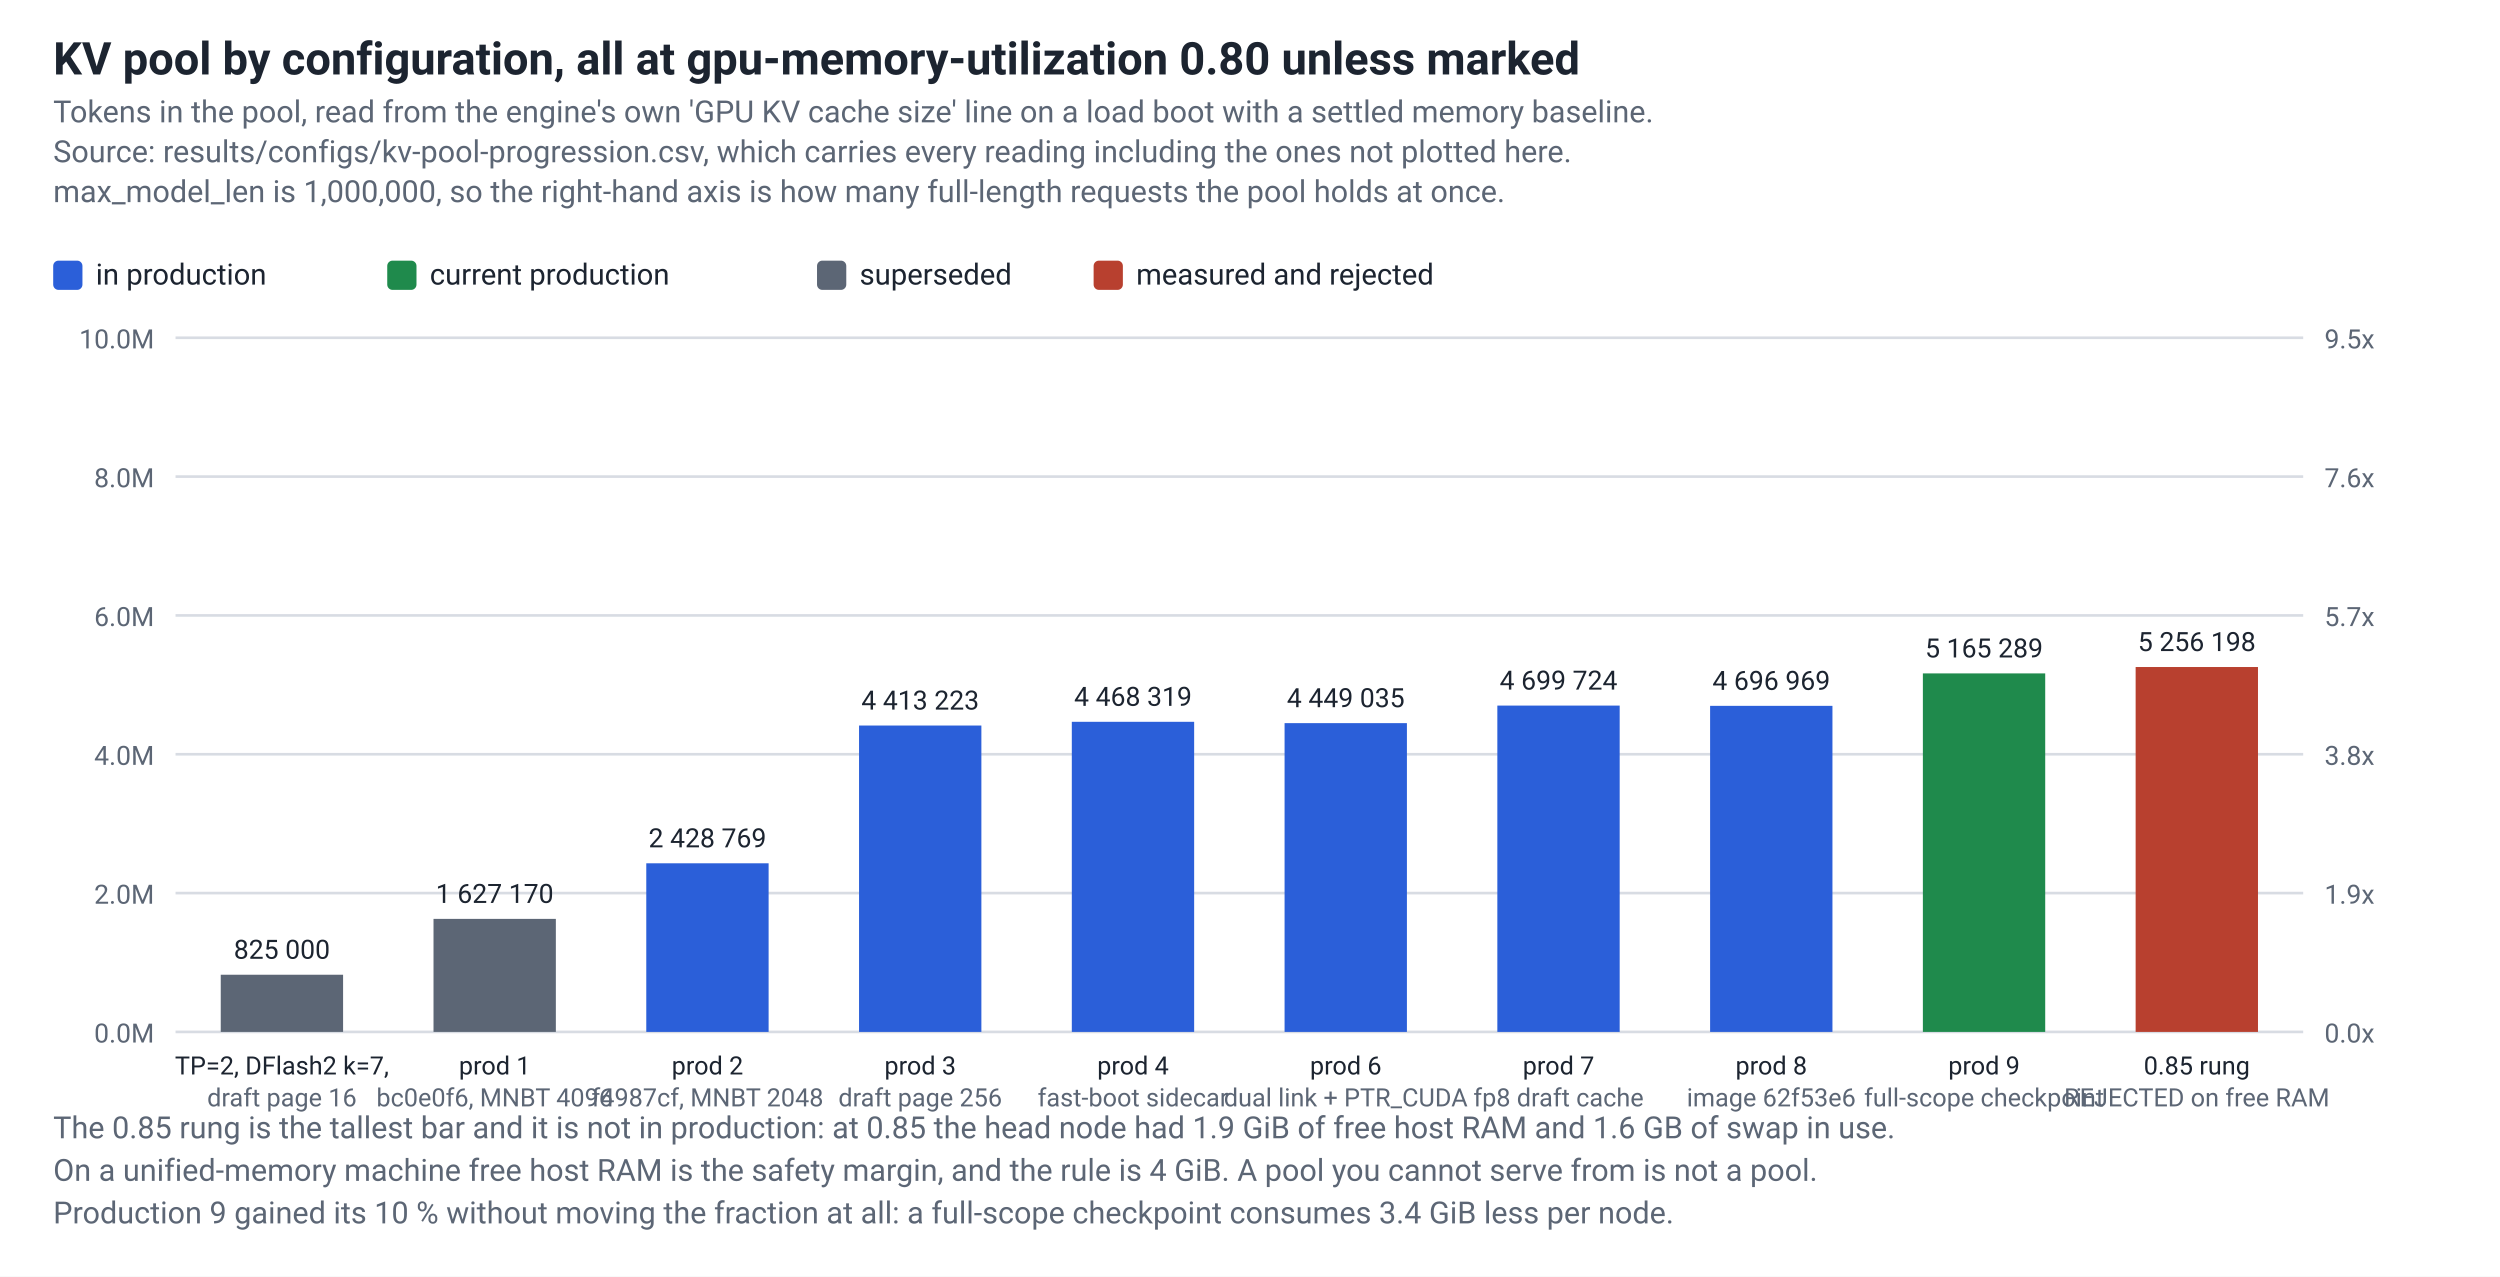
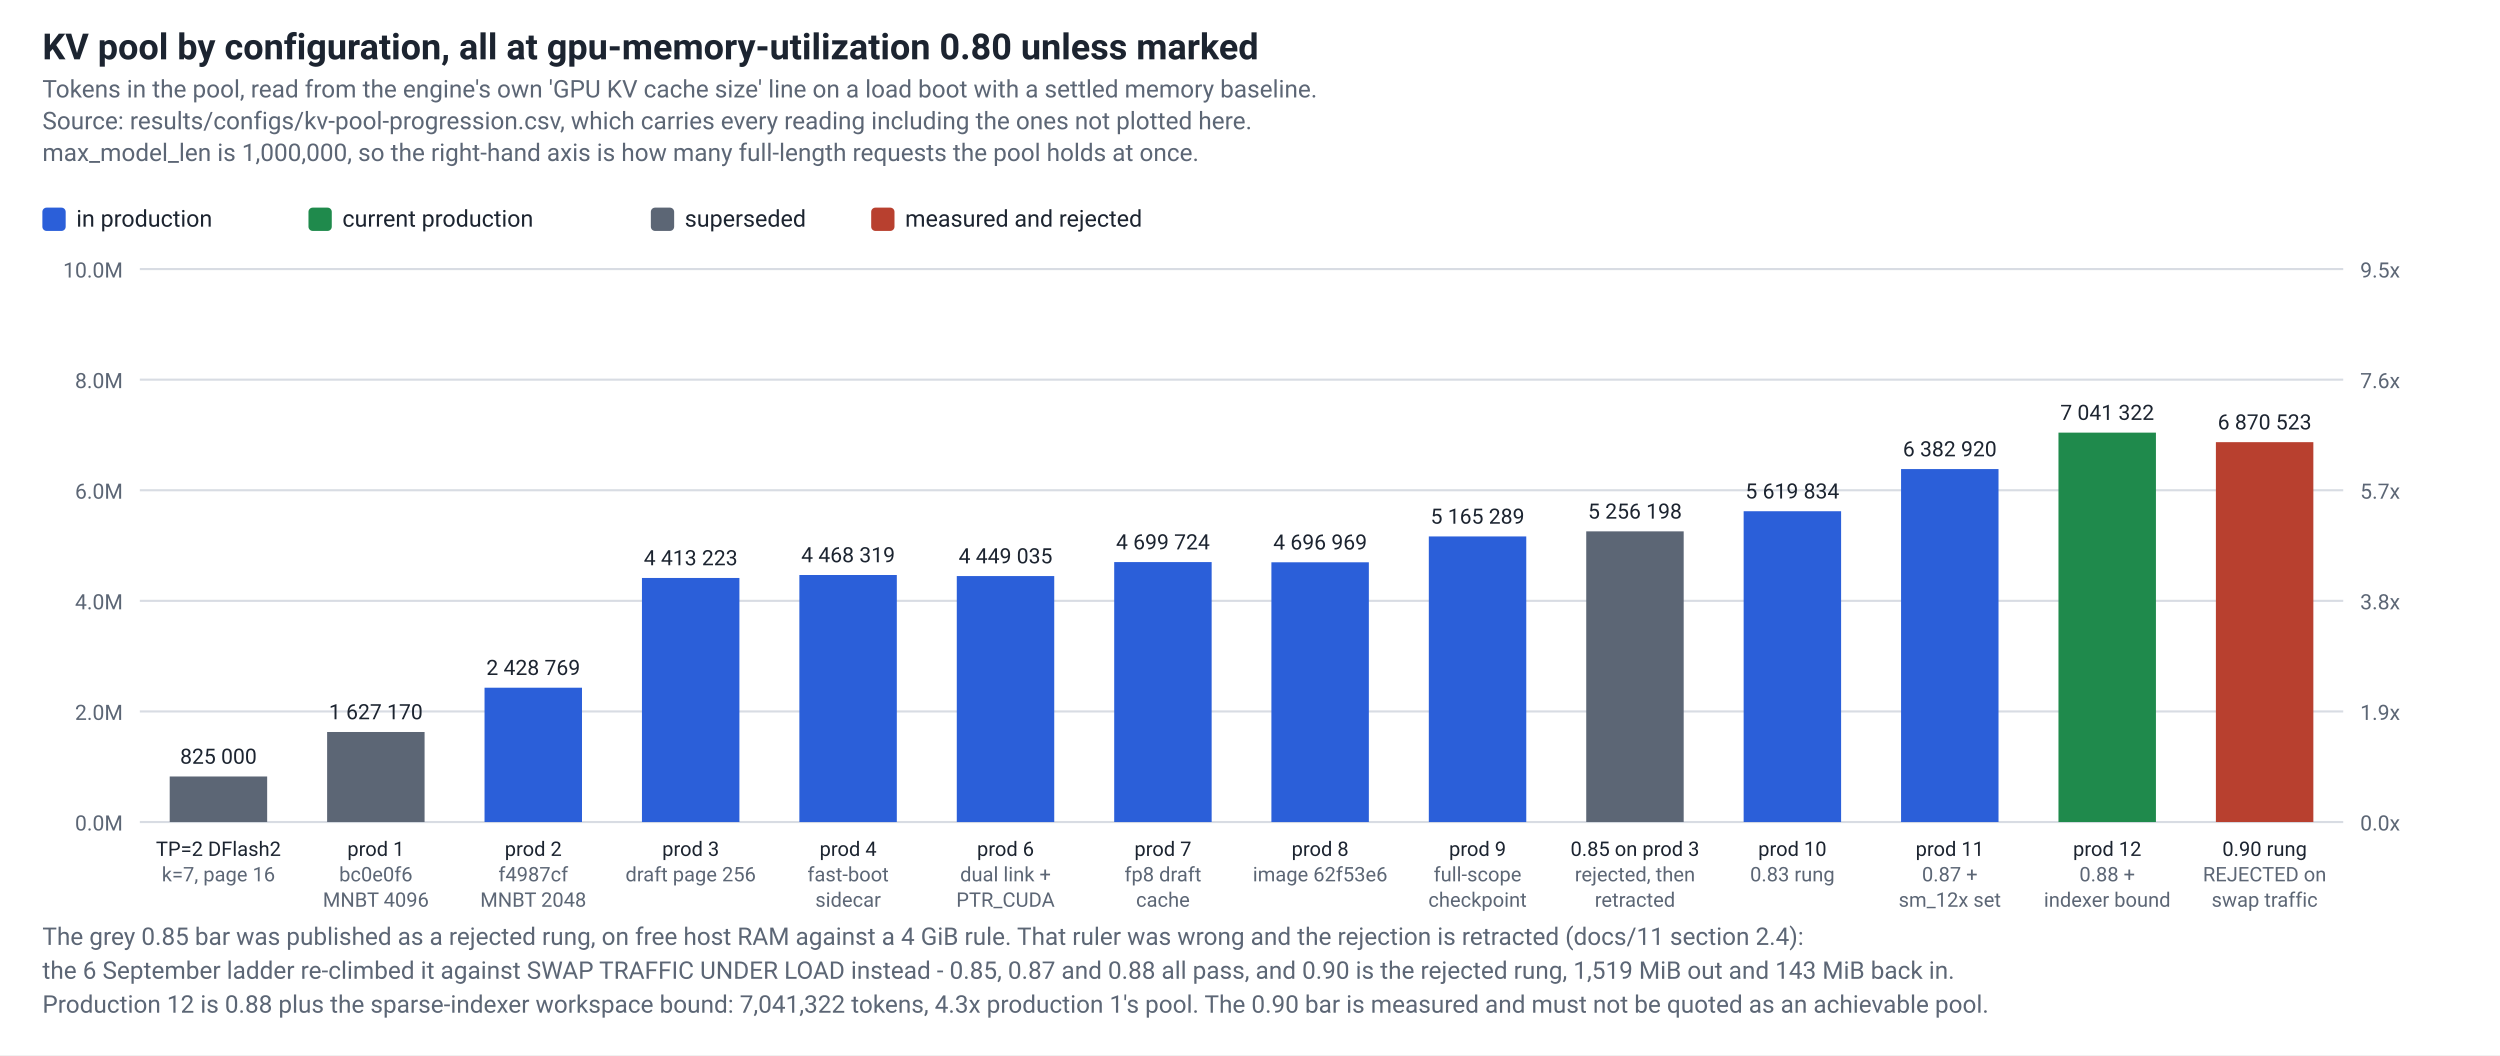
- <svg xmlns="http://www.w3.org/2000/svg" width="940" height="480" viewBox="0 0 940 480" font-family="system-ui,-apple-system,Segoe UI,Roboto,sans-serif">
-   <rect width="940" height="480" fill="#ffffff" />
+ <svg xmlns="http://www.w3.org/2000/svg" width="1180" height="498" viewBox="0 0 1180 498" font-family="system-ui,-apple-system,Segoe UI,Roboto,sans-serif">
+   <rect width="1180" height="498" fill="#ffffff" />
  <text x="20.0" y="28.0" font-size="17" fill="#1c2430" text-anchor="start" font-weight="600">KV pool by configuration, all at gpu-memory-utilization 0.80 unless marked</text>
  <text x="20.0" y="46.0" font-size="11.5" fill="#5c6675" text-anchor="start">Tokens in the pool, read from the engine's own 'GPU KV cache size' line on a load boot with a settled memory baseline.</text>
  <text x="20.0" y="61.0" font-size="11.5" fill="#5c6675" text-anchor="start">Source: results/configs/kv-pool-progression.csv, which carries every reading including the ones not plotted here.</text>
  <text x="20.0" y="76.0" font-size="11.5" fill="#5c6675" text-anchor="start">max_model_len is 1,000,000, so the right-hand axis is how many full-length requests the pool holds at once.</text>
  <rect x="20.0" y="98.0" width="11.0" height="11.0" rx="2" fill="#2b5fd9" />
  <text x="36.0" y="107.0" font-size="11" fill="#1c2430" text-anchor="start">in production</text>
  <rect x="145.6" y="98.0" width="11.0" height="11.0" rx="2" fill="#1f8a4c" />
  <text x="161.6" y="107.0" font-size="11" fill="#1c2430" text-anchor="start">current production</text>
  <rect x="307.2" y="98.0" width="11.0" height="11.0" rx="2" fill="#5c6675" />
  <text x="323.2" y="107.0" font-size="11" fill="#1c2430" text-anchor="start">superseded</text>
  <rect x="411.2" y="98.0" width="11.0" height="11.0" rx="2" fill="#b8402f" />
  <text x="427.2" y="107.0" font-size="11" fill="#1c2430" text-anchor="start">measured and rejected</text>
-   <line x1="66.0" y1="388.0" x2="866.0" y2="388.0" stroke="#d8dce3" />
+   <line x1="66.0" y1="388.0" x2="1106.0" y2="388.0" stroke="#d8dce3" />
  <text x="58.0" y="392.0" font-size="10" fill="#5c6675" text-anchor="end">0.0M</text>
-   <text x="874.0" y="392.0" font-size="10" fill="#5c6675" text-anchor="start">0.0x</text>
-   <line x1="66.0" y1="335.8" x2="866.0" y2="335.8" stroke="#d8dce3" />
+   <text x="1114.0" y="392.0" font-size="10" fill="#5c6675" text-anchor="start">0.0x</text>
+   <line x1="66.0" y1="335.8" x2="1106.0" y2="335.8" stroke="#d8dce3" />
  <text x="58.0" y="339.8" font-size="10" fill="#5c6675" text-anchor="end">2.0M</text>
-   <text x="874.0" y="339.8" font-size="10" fill="#5c6675" text-anchor="start">1.9x</text>
-   <line x1="66.0" y1="283.6" x2="866.0" y2="283.6" stroke="#d8dce3" />
+   <text x="1114.0" y="339.8" font-size="10" fill="#5c6675" text-anchor="start">1.9x</text>
+   <line x1="66.0" y1="283.6" x2="1106.0" y2="283.6" stroke="#d8dce3" />
  <text x="58.0" y="287.6" font-size="10" fill="#5c6675" text-anchor="end">4.0M</text>
-   <text x="874.0" y="287.6" font-size="10" fill="#5c6675" text-anchor="start">3.8x</text>
-   <line x1="66.0" y1="231.4" x2="866.0" y2="231.4" stroke="#d8dce3" />
+   <text x="1114.0" y="287.6" font-size="10" fill="#5c6675" text-anchor="start">3.8x</text>
+   <line x1="66.0" y1="231.4" x2="1106.0" y2="231.4" stroke="#d8dce3" />
  <text x="58.0" y="235.4" font-size="10" fill="#5c6675" text-anchor="end">6.0M</text>
-   <text x="874.0" y="235.4" font-size="10" fill="#5c6675" text-anchor="start">5.7x</text>
-   <line x1="66.0" y1="179.2" x2="866.0" y2="179.2" stroke="#d8dce3" />
+   <text x="1114.0" y="235.4" font-size="10" fill="#5c6675" text-anchor="start">5.7x</text>
+   <line x1="66.0" y1="179.2" x2="1106.0" y2="179.2" stroke="#d8dce3" />
  <text x="58.0" y="183.2" font-size="10" fill="#5c6675" text-anchor="end">8.0M</text>
-   <text x="874.0" y="183.2" font-size="10" fill="#5c6675" text-anchor="start">7.6x</text>
-   <line x1="66.0" y1="127.0" x2="866.0" y2="127.0" stroke="#d8dce3" />
+   <text x="1114.0" y="183.2" font-size="10" fill="#5c6675" text-anchor="start">7.6x</text>
+   <line x1="66.0" y1="127.0" x2="1106.0" y2="127.0" stroke="#d8dce3" />
  <text x="58.0" y="131.0" font-size="10" fill="#5c6675" text-anchor="end">10.0M</text>
-   <text x="874.0" y="131.0" font-size="10" fill="#5c6675" text-anchor="start">9.5x</text>
-   <rect x="83.0" y="366.5" width="46.0" height="21.5" rx="0" fill="#5c6675" />
-   <text x="106.0" y="360.5" font-size="10" fill="#1c2430" text-anchor="middle">825 000</text>
-   <text x="106.0" y="404.0" font-size="9.5" fill="#1c2430" text-anchor="middle">TP=2, DFlash2 k=7,</text>
-   <text x="106.0" y="416.0" font-size="9.5" fill="#5c6675" text-anchor="middle">draft page 16</text>
-   <rect x="163.0" y="345.5" width="46.0" height="42.5" rx="0" fill="#5c6675" />
-   <text x="186.0" y="339.5" font-size="10" fill="#1c2430" text-anchor="middle">1 627 170</text>
-   <text x="186.0" y="404.0" font-size="9.5" fill="#1c2430" text-anchor="middle">prod 1</text>
-   <text x="186.0" y="416.0" font-size="9.5" fill="#5c6675" text-anchor="middle">bc0e0f6, MNBT 4096</text>
-   <rect x="243.0" y="324.6" width="46.0" height="63.4" rx="0" fill="#2b5fd9" />
-   <text x="266.0" y="318.6" font-size="10" fill="#1c2430" text-anchor="middle">2 428 769</text>
-   <text x="266.0" y="404.0" font-size="9.5" fill="#1c2430" text-anchor="middle">prod 2</text>
-   <text x="266.0" y="416.0" font-size="9.5" fill="#5c6675" text-anchor="middle">f4987cf, MNBT 2048</text>
-   <rect x="323.0" y="272.8" width="46.0" height="115.2" rx="0" fill="#2b5fd9" />
-   <text x="346.0" y="266.8" font-size="10" fill="#1c2430" text-anchor="middle">4 413 223</text>
-   <text x="346.0" y="404.0" font-size="9.5" fill="#1c2430" text-anchor="middle">prod 3</text>
-   <text x="346.0" y="416.0" font-size="9.5" fill="#5c6675" text-anchor="middle">draft page 256</text>
-   <rect x="403.0" y="271.4" width="46.0" height="116.6" rx="0" fill="#2b5fd9" />
-   <text x="426.0" y="265.4" font-size="10" fill="#1c2430" text-anchor="middle">4 468 319</text>
-   <text x="426.0" y="404.0" font-size="9.5" fill="#1c2430" text-anchor="middle">prod 4</text>
-   <text x="426.0" y="416.0" font-size="9.5" fill="#5c6675" text-anchor="middle">fast-boot sidecar</text>
-   <rect x="483.0" y="271.9" width="46.0" height="116.1" rx="0" fill="#2b5fd9" />
-   <text x="506.0" y="265.9" font-size="10" fill="#1c2430" text-anchor="middle">4 449 035</text>
-   <text x="506.0" y="404.0" font-size="9.5" fill="#1c2430" text-anchor="middle">prod 6</text>
-   <text x="506.0" y="416.0" font-size="9.5" fill="#5c6675" text-anchor="middle">dual link + PTR_CUDA</text>
-   <rect x="563.0" y="265.3" width="46.0" height="122.7" rx="0" fill="#2b5fd9" />
-   <text x="586.0" y="259.3" font-size="10" fill="#1c2430" text-anchor="middle">4 699 724</text>
-   <text x="586.0" y="404.0" font-size="9.5" fill="#1c2430" text-anchor="middle">prod 7</text>
-   <text x="586.0" y="416.0" font-size="9.5" fill="#5c6675" text-anchor="middle">fp8 draft cache</text>
-   <rect x="643.0" y="265.4" width="46.0" height="122.6" rx="0" fill="#2b5fd9" />
-   <text x="666.0" y="259.4" font-size="10" fill="#1c2430" text-anchor="middle">4 696 969</text>
-   <text x="666.0" y="404.0" font-size="9.5" fill="#1c2430" text-anchor="middle">prod 8</text>
-   <text x="666.0" y="416.0" font-size="9.5" fill="#5c6675" text-anchor="middle">image 62f53e6</text>
-   <rect x="723.0" y="253.2" width="46.0" height="134.8" rx="0" fill="#1f8a4c" />
-   <text x="746.0" y="247.2" font-size="10" fill="#1c2430" text-anchor="middle">5 165 289</text>
-   <text x="746.0" y="404.0" font-size="9.5" fill="#1c2430" text-anchor="middle">prod 9</text>
-   <text x="746.0" y="416.0" font-size="9.5" fill="#5c6675" text-anchor="middle">full-scope checkpoint</text>
-   <rect x="803.0" y="250.8" width="46.0" height="137.2" rx="0" fill="#b8402f" />
-   <text x="826.0" y="244.8" font-size="10" fill="#1c2430" text-anchor="middle">5 256 198</text>
-   <text x="826.0" y="404.0" font-size="9.5" fill="#1c2430" text-anchor="middle">0.85 rung</text>
-   <text x="826.0" y="416.0" font-size="9.5" fill="#5c6675" text-anchor="middle">REJECTED on free RAM</text>
-   <text x="20.0" y="428.0" font-size="11.5" fill="#5c6675" text-anchor="start">The 0.85 rung is the tallest bar and it is not in production: at 0.85 the head node had 1.9 GiB of free host RAM and 1.6 GB of swap in use.</text>
-   <text x="20.0" y="444.0" font-size="11.5" fill="#5c6675" text-anchor="start">On a unified-memory machine free host RAM is the safety margin, and the rule is 4 GiB. A pool you cannot serve from is not a pool.</text>
-   <text x="20.0" y="460.0" font-size="11.5" fill="#5c6675" text-anchor="start">Production 9 gained its 10 % without moving the fraction at all: a full-scope checkpoint consumes 3.4 GiB less per node.</text>
+   <text x="1114.0" y="131.0" font-size="10" fill="#5c6675" text-anchor="start">9.5x</text>
+   <rect x="80.1" y="366.5" width="46.0" height="21.5" rx="0" fill="#5c6675" />
+   <text x="103.1" y="360.5" font-size="10" fill="#1c2430" text-anchor="middle">825 000</text>
+   <text x="103.1" y="404.0" font-size="9.5" fill="#1c2430" text-anchor="middle">TP=2 DFlash2</text>
+   <text x="103.1" y="416.0" font-size="9.5" fill="#5c6675" text-anchor="middle">k=7, page 16</text>
+   <rect x="154.4" y="345.5" width="46.0" height="42.5" rx="0" fill="#5c6675" />
+   <text x="177.4" y="339.5" font-size="10" fill="#1c2430" text-anchor="middle">1 627 170</text>
+   <text x="177.4" y="404.0" font-size="9.5" fill="#1c2430" text-anchor="middle">prod 1</text>
+   <text x="177.4" y="416.0" font-size="9.5" fill="#5c6675" text-anchor="middle">bc0e0f6</text>
+   <text x="177.4" y="428.0" font-size="9.5" fill="#5c6675" text-anchor="middle">MNBT 4096</text>
+   <rect x="228.7" y="324.6" width="46.0" height="63.4" rx="0" fill="#2b5fd9" />
+   <text x="251.7" y="318.6" font-size="10" fill="#1c2430" text-anchor="middle">2 428 769</text>
+   <text x="251.7" y="404.0" font-size="9.5" fill="#1c2430" text-anchor="middle">prod 2</text>
+   <text x="251.7" y="416.0" font-size="9.5" fill="#5c6675" text-anchor="middle">f4987cf</text>
+   <text x="251.7" y="428.0" font-size="9.5" fill="#5c6675" text-anchor="middle">MNBT 2048</text>
+   <rect x="303.0" y="272.8" width="46.0" height="115.2" rx="0" fill="#2b5fd9" />
+   <text x="326.0" y="266.8" font-size="10" fill="#1c2430" text-anchor="middle">4 413 223</text>
+   <text x="326.0" y="404.0" font-size="9.5" fill="#1c2430" text-anchor="middle">prod 3</text>
+   <text x="326.0" y="416.0" font-size="9.5" fill="#5c6675" text-anchor="middle">draft page 256</text>
+   <rect x="377.3" y="271.4" width="46.0" height="116.6" rx="0" fill="#2b5fd9" />
+   <text x="400.3" y="265.4" font-size="10" fill="#1c2430" text-anchor="middle">4 468 319</text>
+   <text x="400.3" y="404.0" font-size="9.5" fill="#1c2430" text-anchor="middle">prod 4</text>
+   <text x="400.3" y="416.0" font-size="9.5" fill="#5c6675" text-anchor="middle">fast-boot</text>
+   <text x="400.3" y="428.0" font-size="9.5" fill="#5c6675" text-anchor="middle">sidecar</text>
+   <rect x="451.6" y="271.9" width="46.0" height="116.1" rx="0" fill="#2b5fd9" />
+   <text x="474.6" y="265.9" font-size="10" fill="#1c2430" text-anchor="middle">4 449 035</text>
+   <text x="474.6" y="404.0" font-size="9.5" fill="#1c2430" text-anchor="middle">prod 6</text>
+   <text x="474.6" y="416.0" font-size="9.5" fill="#5c6675" text-anchor="middle">dual link +</text>
+   <text x="474.6" y="428.0" font-size="9.5" fill="#5c6675" text-anchor="middle">PTR_CUDA</text>
+   <rect x="525.9" y="265.3" width="46.0" height="122.7" rx="0" fill="#2b5fd9" />
+   <text x="548.9" y="259.3" font-size="10" fill="#1c2430" text-anchor="middle">4 699 724</text>
+   <text x="548.9" y="404.0" font-size="9.5" fill="#1c2430" text-anchor="middle">prod 7</text>
+   <text x="548.9" y="416.0" font-size="9.5" fill="#5c6675" text-anchor="middle">fp8 draft</text>
+   <text x="548.9" y="428.0" font-size="9.5" fill="#5c6675" text-anchor="middle">cache</text>
+   <rect x="600.1" y="265.4" width="46.0" height="122.6" rx="0" fill="#2b5fd9" />
+   <text x="623.1" y="259.4" font-size="10" fill="#1c2430" text-anchor="middle">4 696 969</text>
+   <text x="623.1" y="404.0" font-size="9.5" fill="#1c2430" text-anchor="middle">prod 8</text>
+   <text x="623.1" y="416.0" font-size="9.5" fill="#5c6675" text-anchor="middle">image 62f53e6</text>
+   <rect x="674.4" y="253.2" width="46.0" height="134.8" rx="0" fill="#2b5fd9" />
+   <text x="697.4" y="247.2" font-size="10" fill="#1c2430" text-anchor="middle">5 165 289</text>
+   <text x="697.4" y="404.0" font-size="9.5" fill="#1c2430" text-anchor="middle">prod 9</text>
+   <text x="697.4" y="416.0" font-size="9.5" fill="#5c6675" text-anchor="middle">full-scope</text>
+   <text x="697.4" y="428.0" font-size="9.5" fill="#5c6675" text-anchor="middle">checkpoint</text>
+   <rect x="748.7" y="250.8" width="46.0" height="137.2" rx="0" fill="#5c6675" />
+   <text x="771.7" y="244.8" font-size="10" fill="#1c2430" text-anchor="middle">5 256 198</text>
+   <text x="771.7" y="404.0" font-size="9.5" fill="#1c2430" text-anchor="middle">0.85 on prod 3</text>
+   <text x="771.7" y="416.0" font-size="9.5" fill="#5c6675" text-anchor="middle">rejected, then</text>
+   <text x="771.7" y="428.0" font-size="9.5" fill="#5c6675" text-anchor="middle">retracted</text>
+   <rect x="823.0" y="241.3" width="46.0" height="146.7" rx="0" fill="#2b5fd9" />
+   <text x="846.0" y="235.3" font-size="10" fill="#1c2430" text-anchor="middle">5 619 834</text>
+   <text x="846.0" y="404.0" font-size="9.5" fill="#1c2430" text-anchor="middle">prod 10</text>
+   <text x="846.0" y="416.0" font-size="9.5" fill="#5c6675" text-anchor="middle">0.83 rung</text>
+   <rect x="897.3" y="221.4" width="46.0" height="166.6" rx="0" fill="#2b5fd9" />
+   <text x="920.3" y="215.4" font-size="10" fill="#1c2430" text-anchor="middle">6 382 920</text>
+   <text x="920.3" y="404.0" font-size="9.5" fill="#1c2430" text-anchor="middle">prod 11</text>
+   <text x="920.3" y="416.0" font-size="9.5" fill="#5c6675" text-anchor="middle">0.87 +</text>
+   <text x="920.3" y="428.0" font-size="9.5" fill="#5c6675" text-anchor="middle">sm_12x set</text>
+   <rect x="971.6" y="204.2" width="46.0" height="183.8" rx="0" fill="#1f8a4c" />
+   <text x="994.6" y="198.2" font-size="10" fill="#1c2430" text-anchor="middle">7 041 322</text>
+   <text x="994.6" y="404.0" font-size="9.5" fill="#1c2430" text-anchor="middle">prod 12</text>
+   <text x="994.6" y="416.0" font-size="9.5" fill="#5c6675" text-anchor="middle">0.88 +</text>
+   <text x="994.6" y="428.0" font-size="9.5" fill="#5c6675" text-anchor="middle">indexer bound</text>
+   <rect x="1045.9" y="208.7" width="46.0" height="179.3" rx="0" fill="#b8402f" />
+   <text x="1068.9" y="202.7" font-size="10" fill="#1c2430" text-anchor="middle">6 870 523</text>
+   <text x="1068.9" y="404.0" font-size="9.5" fill="#1c2430" text-anchor="middle">0.90 rung</text>
+   <text x="1068.9" y="416.0" font-size="9.5" fill="#5c6675" text-anchor="middle">REJECTED on</text>
+   <text x="1068.9" y="428.0" font-size="9.5" fill="#5c6675" text-anchor="middle">swap traffic</text>
+   <text x="20.0" y="446.0" font-size="11.5" fill="#5c6675" text-anchor="start">The grey 0.85 bar was published as a rejected rung, on free host RAM against a 4 GiB rule. That ruler was wrong and the rejection is retracted (docs/11 section 2.4):</text>
+   <text x="20.0" y="462.0" font-size="11.5" fill="#5c6675" text-anchor="start">the 6 September ladder re-climbed it against SWAP TRAFFIC UNDER LOAD instead - 0.85, 0.87 and 0.88 all pass, and 0.90 is the rejected rung, 1,519 MiB out and 143 MiB back in.</text>
+   <text x="20.0" y="478.0" font-size="11.5" fill="#5c6675" text-anchor="start">Production 12 is 0.88 plus the sparse-indexer workspace bound: 7,041,322 tokens, 4.3x production 1's pool. The 0.90 bar is measured and must not be quoted as an achievable pool.</text>
</svg>
